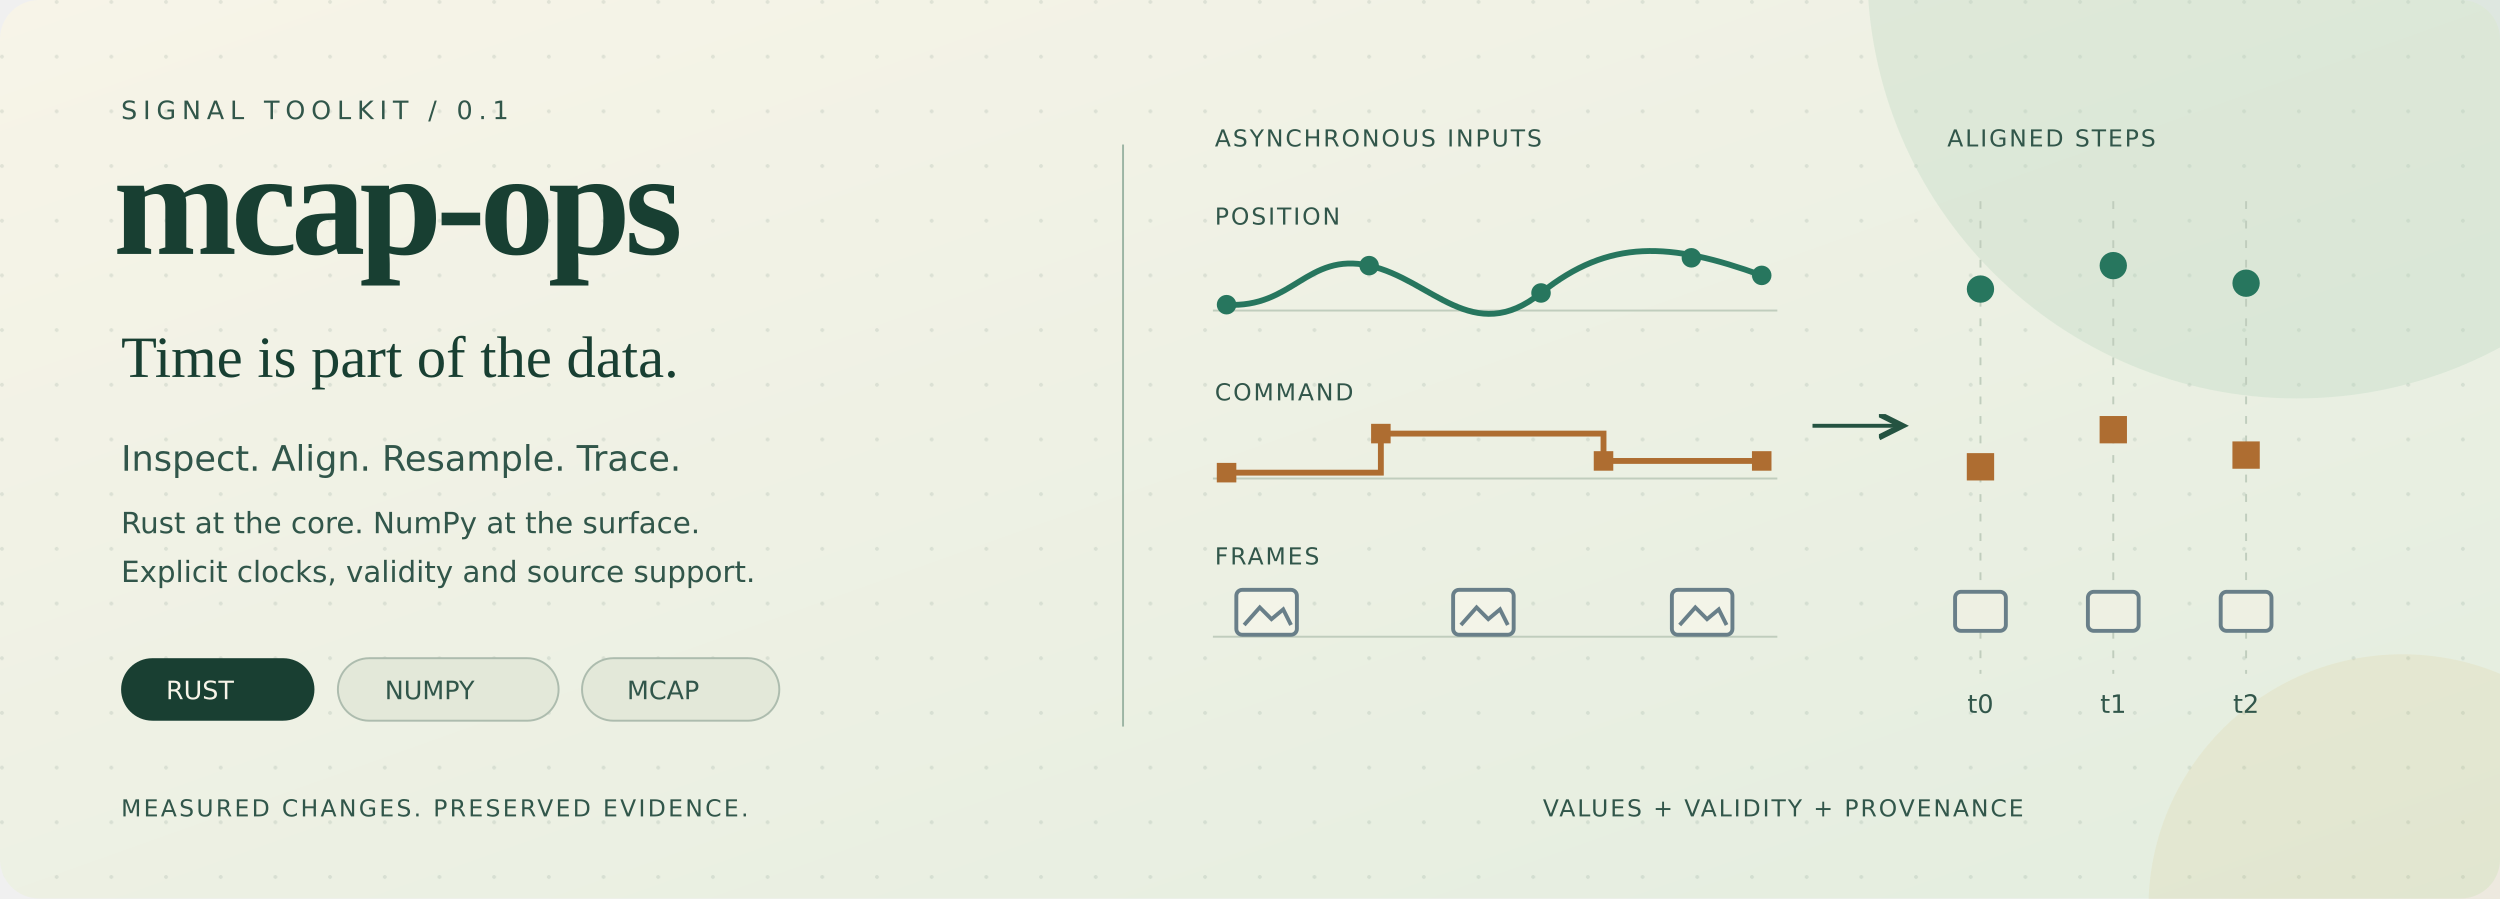
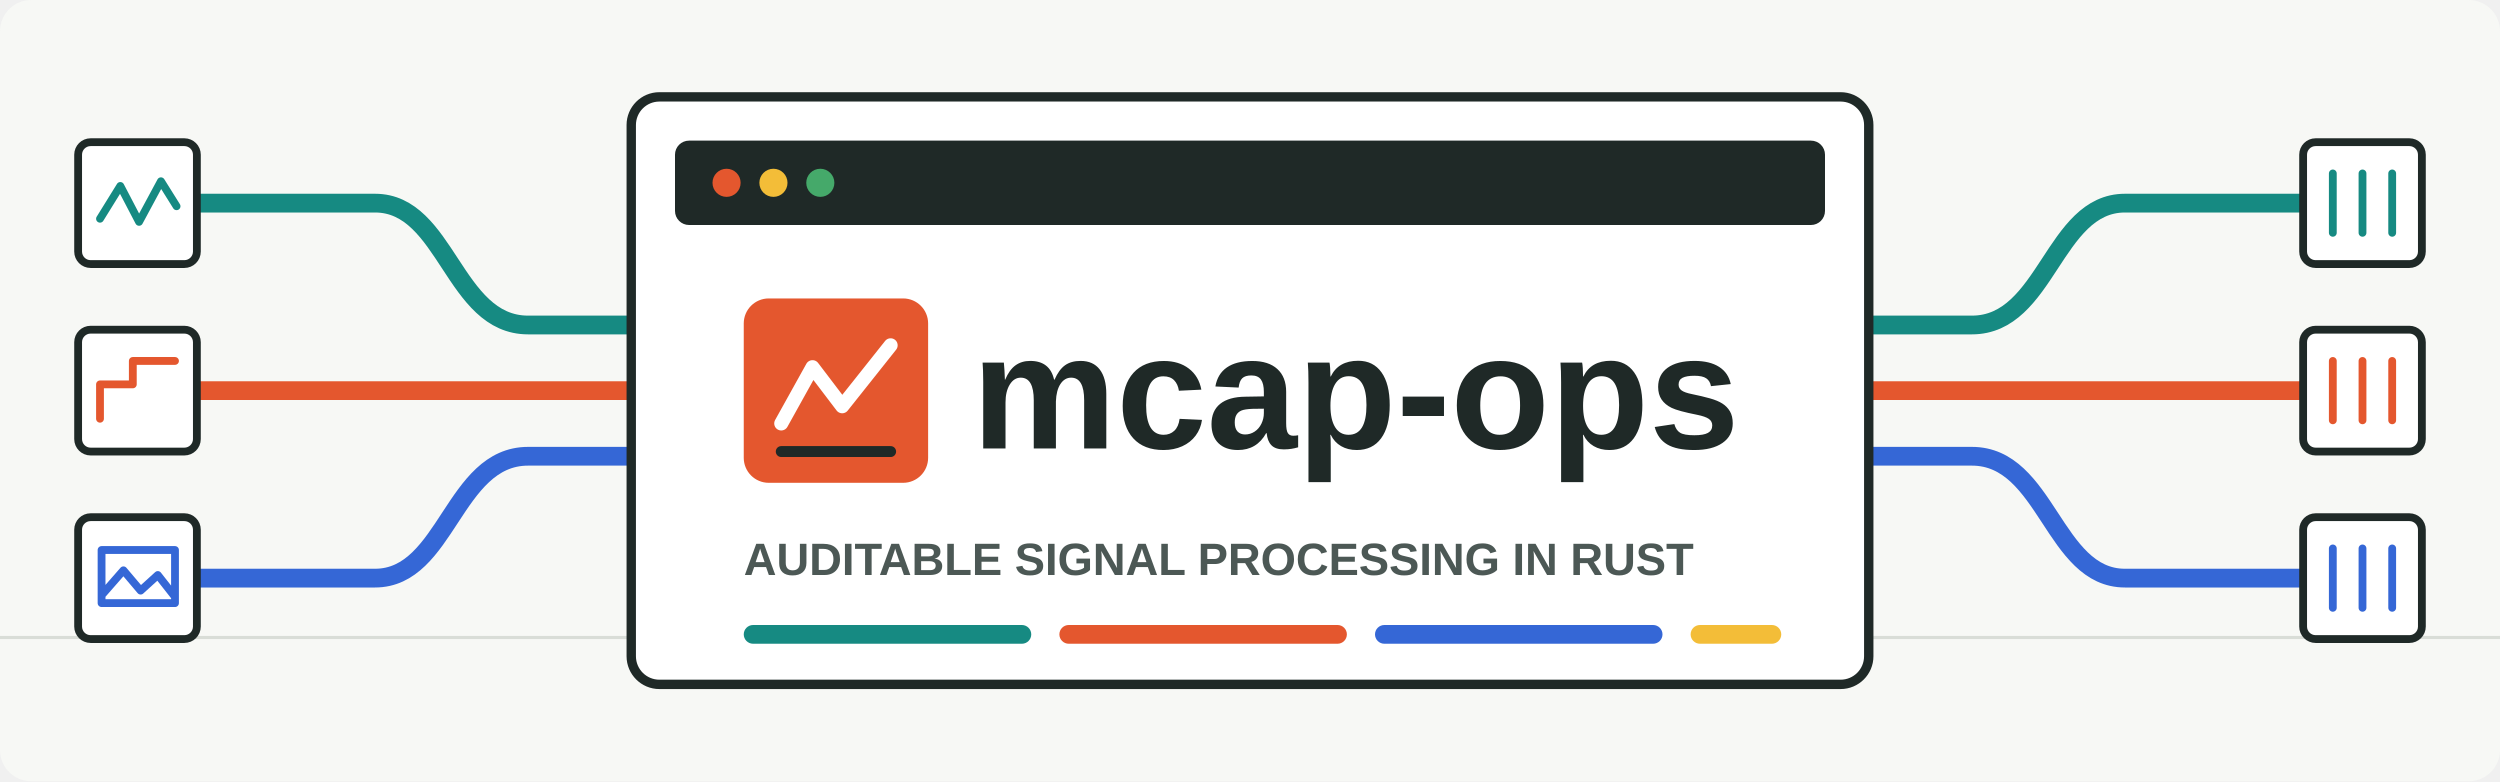
- <svg xmlns="http://www.w3.org/2000/svg" width="1280" height="460" viewBox="0 0 1280 460" role="img" aria-labelledby="title desc">
-   <defs>
-     <linearGradient id="paper" x1="0" y1="0" x2="1" y2="1">
-       <stop offset="0" stop-color="#f7f4e8" />
-       <stop offset="1" stop-color="#e3eddf" />
-     </linearGradient>
-     <pattern id="grid" width="28" height="28" patternUnits="userSpaceOnUse">
-       <circle cx="1" cy="1" r="1" fill="#214a3d" opacity=".10" />
-     </pattern>
-     <marker id="arrow" markerWidth="8" markerHeight="8" refX="6" refY="3" orient="auto">
-       <path d="M0 0L6 3L0 6" fill="none" stroke="#245341" stroke-width="1.5" />
-     </marker>
-   </defs>
-   <rect width="1280" height="460" rx="20" fill="url(#paper)" />
-   <rect width="1280" height="460" rx="20" fill="url(#grid)" />
-   <circle cx="1176" cy="-16" r="220" fill="#b5d5bd" opacity=".3" />
-   <circle cx="1230" cy="465" r="130" fill="#d7b65d" opacity=".12" />
-   <g font-family="Georgia, 'Times New Roman', serif" fill="#183f32">
-     <text x="58" y="130" font-size="76" font-weight="bold" letter-spacing="-3">mcap-ops</text>
-     <text x="62" y="193" font-size="30">Time is part of the data.</text>
+ <svg xmlns="http://www.w3.org/2000/svg" width="1600" height="500" viewBox="0 0 1600 500" role="img" aria-labelledby="title description">
+   <rect width="1600" height="500" rx="20" fill="#f7f8f5" />
+   <path d="M0 408H1600" stroke="#d9ddd7" stroke-width="2" />
+   <g fill="none" stroke-linecap="round" stroke-linejoin="round" stroke-width="12">
+     <path d="M88 130H240C286 130 290 208 338 208H438" stroke="#168a82" />
+     <path d="M88 250H438" stroke="#e4572e" />
+     <path d="M88 370H240C286 370 290 292 338 292H438" stroke="#3567d6" />
+     <path d="M1162 208H1262C1310 208 1314 130 1360 130H1512" stroke="#168a82" />
+     <path d="M1162 250H1512" stroke="#e4572e" />
+     <path d="M1162 292H1262C1310 292 1314 370 1360 370H1512" stroke="#3567d6" />
  </g>
-   <g font-family="'DejaVu Sans', sans-serif" fill="#31564a">
-     <text x="62" y="61" font-size="13" letter-spacing="3">SIGNAL TOOLKIT / 0.1</text>
-     <text x="62" y="241" font-size="18">Inspect. Align. Resample. Trace.</text>
-     <text x="62" y="273" font-size="15">Rust at the core. NumPy at the surface.</text>
-     <text x="62" y="298" font-size="15">Explicit clocks, validity and source support.</text>
-     <rect x="62" y="337" width="99" height="32" rx="16" fill="#193f32" />
-     <text x="85" y="358" font-size="13" fill="#f7f4e8">RUST</text>
-     <rect x="173" y="337" width="113" height="32" rx="16" fill="#e3e8d9" stroke="#adbcae" />
-     <text x="197" y="358" font-size="13">NUMPY</text>
-     <rect x="298" y="337" width="101" height="32" rx="16" fill="#e3e8d9" stroke="#adbcae" />
-     <text x="321" y="358" font-size="13">MCAP</text>
-     <text x="62" y="418" font-size="12" letter-spacing="1.2">MEASURED CHANGES. PRESERVED EVIDENCE.</text>
+   <g stroke="#1f2927" stroke-width="5" fill="#ffffff" stroke-linejoin="round">
+     <rect x="50" y="91" width="76" height="78" rx="8" />
+     <rect x="50" y="211" width="76" height="78" rx="8" />
+     <rect x="50" y="331" width="76" height="78" rx="8" />
+     <rect x="1474" y="91" width="76" height="78" rx="8" />
+     <rect x="1474" y="211" width="76" height="78" rx="8" />
+     <rect x="1474" y="331" width="76" height="78" rx="8" />
  </g>
-   <path d="M575 74V372" stroke="#9cb5a4" stroke-width="1" />
-   <g font-family="'DejaVu Sans', sans-serif" font-size="12" fill="#31564a" letter-spacing="1">
-     <text x="622" y="75">ASYNCHRONOUS INPUTS</text>
-     <text x="997" y="75">ALIGNED STEPS</text>
-     <text x="622" y="115">POSITION</text>
-     <text x="622" y="205">COMMAND</text>
-     <text x="622" y="289">FRAMES</text>
+   <g fill="none" stroke-width="5" stroke-linecap="round" stroke-linejoin="round">
+     <path d="M64 140L77 119L89 142L103 116L113 132" stroke="#168a82" />
+     <path d="M64 268V246H85V231H112" stroke="#e4572e" />
+     <path d="M65 386V352H112V386ZM65 381L79 365L90 378L101 368L112 382" stroke="#3567d6" />
  </g>
-   <g stroke="#c0cdbd" stroke-width="1">
-     <path d="M621 159H910M621 245H910M621 326H910" />
-     <path d="M1014 103V345M1082 103V345M1150 103V345" stroke-dasharray="4 6" />
+   <g stroke-width="5" stroke-linecap="round">
+     <path d="M1493 111V149M1512 111V149M1531 111V149" stroke="#168a82" />
+     <path d="M1493 231V269M1512 231V269M1531 231V269" stroke="#e4572e" />
+     <path d="M1493 351V389M1512 351V389M1531 351V389" stroke="#3567d6" />
  </g>
-   <path d="M628 156C662 158 669 129 701 136S754 178 789 150S855 124 902 141" fill="none" stroke="#27765e" stroke-width="3" />
-   <g fill="#27765e">
-     <circle cx="628" cy="156" r="5" />
-     <circle cx="701" cy="136" r="5" />
-     <circle cx="789" cy="150" r="5" />
-     <circle cx="866" cy="132" r="5" />
-     <circle cx="902" cy="141" r="5" />
-   </g>
-   <path d="M628 242H707V222H821V236H902" fill="none" stroke="#ae6d31" stroke-width="3" />
-   <g fill="#ae6d31">
-     <rect x="623" y="237" width="10" height="10" />
-     <rect x="702" y="217" width="10" height="10" />
-     <rect x="816" y="231" width="10" height="10" />
-     <rect x="897" y="231" width="10" height="10" />
-   </g>
-   <g fill="#f3f4e8" stroke="#697f89" stroke-width="2">
-     <rect x="633" y="302" width="31" height="23" rx="3" />
-     <rect x="744" y="302" width="31" height="23" rx="3" />
-     <rect x="856" y="302" width="31" height="23" rx="3" />
-     <path d="M637 320L645 311L651 317L657 312L661 320M748 320L756 311L762 317L768 312L772 320M860 320L868 311L874 317L880 312L884 320" fill="none" />
-   </g>
-   <path d="M928 218H974" fill="none" stroke="#245341" stroke-width="2" marker-end="url(#arrow)" />
-   <g fill="#27765e">
-     <circle cx="1014" cy="148" r="7" />
-     <circle cx="1082" cy="136" r="7" />
-     <circle cx="1150" cy="145" r="7" />
-   </g>
-   <g fill="#ae6d31">
-     <rect x="1007" y="232" width="14" height="14" />
-     <rect x="1075" y="213" width="14" height="14" />
-     <rect x="1143" y="226" width="14" height="14" />
-   </g>
-   <g fill="#eef0e3" stroke="#697f89" stroke-width="2">
-     <rect x="1001" y="303" width="26" height="20" rx="3" />
-     <rect x="1069" y="303" width="26" height="20" rx="3" />
-     <rect x="1137" y="303" width="26" height="20" rx="3" />
-   </g>
-   <g font-family="'DejaVu Sans', sans-serif" fill="#31564a" font-size="13" text-anchor="middle">
-     <text x="1014" y="365">t0</text>
-     <text x="1082" y="365">t1</text>
-     <text x="1150" y="365">t2</text>
-     <text x="913" y="418" font-size="12" letter-spacing="1">VALUES + VALIDITY + PROVENANCE</text>
+   <g transform="translate(404 62)">
+     <rect width="792" height="376" rx="18" fill="#ffffff" stroke="#1f2927" stroke-width="6" />
+     <rect x="28" y="28" width="736" height="54" rx="9" fill="#1f2927" />
+     <circle cx="61" cy="55" r="9" fill="#e4572e" />
+     <circle cx="91" cy="55" r="9" fill="#f3bd38" />
+     <circle cx="121" cy="55" r="9" fill="#45a96a" />
+     <g transform="translate(72 129)">
+       <rect width="118" height="118" rx="16" fill="#e4572e" />
+       <path d="M24 80L44 44L63 69L94 30" fill="none" stroke="#ffffff" stroke-width="9" stroke-linecap="round" stroke-linejoin="round" />
+       <path d="M24 98H94" stroke="#1f2927" stroke-width="7" stroke-linecap="round" />
+     </g>
+     <text x="218" y="225" fill="#1f2927" font-family="Arial, Helvetica, sans-serif" font-size="104" font-weight="800">mcap-ops</text>
+     <text x="72" y="306" fill="#4c5855" font-family="Arial, Helvetica, sans-serif" font-size="29" font-weight="600">AUDITABLE SIGNAL PROCESSING IN RUST</text>
+     <g transform="translate(72 338)">
+       <rect width="184" height="12" rx="6" fill="#168a82" />
+       <rect x="202" width="184" height="12" rx="6" fill="#e4572e" />
+       <rect x="404" width="184" height="12" rx="6" fill="#3567d6" />
+       <rect x="606" width="58" height="12" rx="6" fill="#f3bd38" />
+     </g>
  </g>
</svg>
